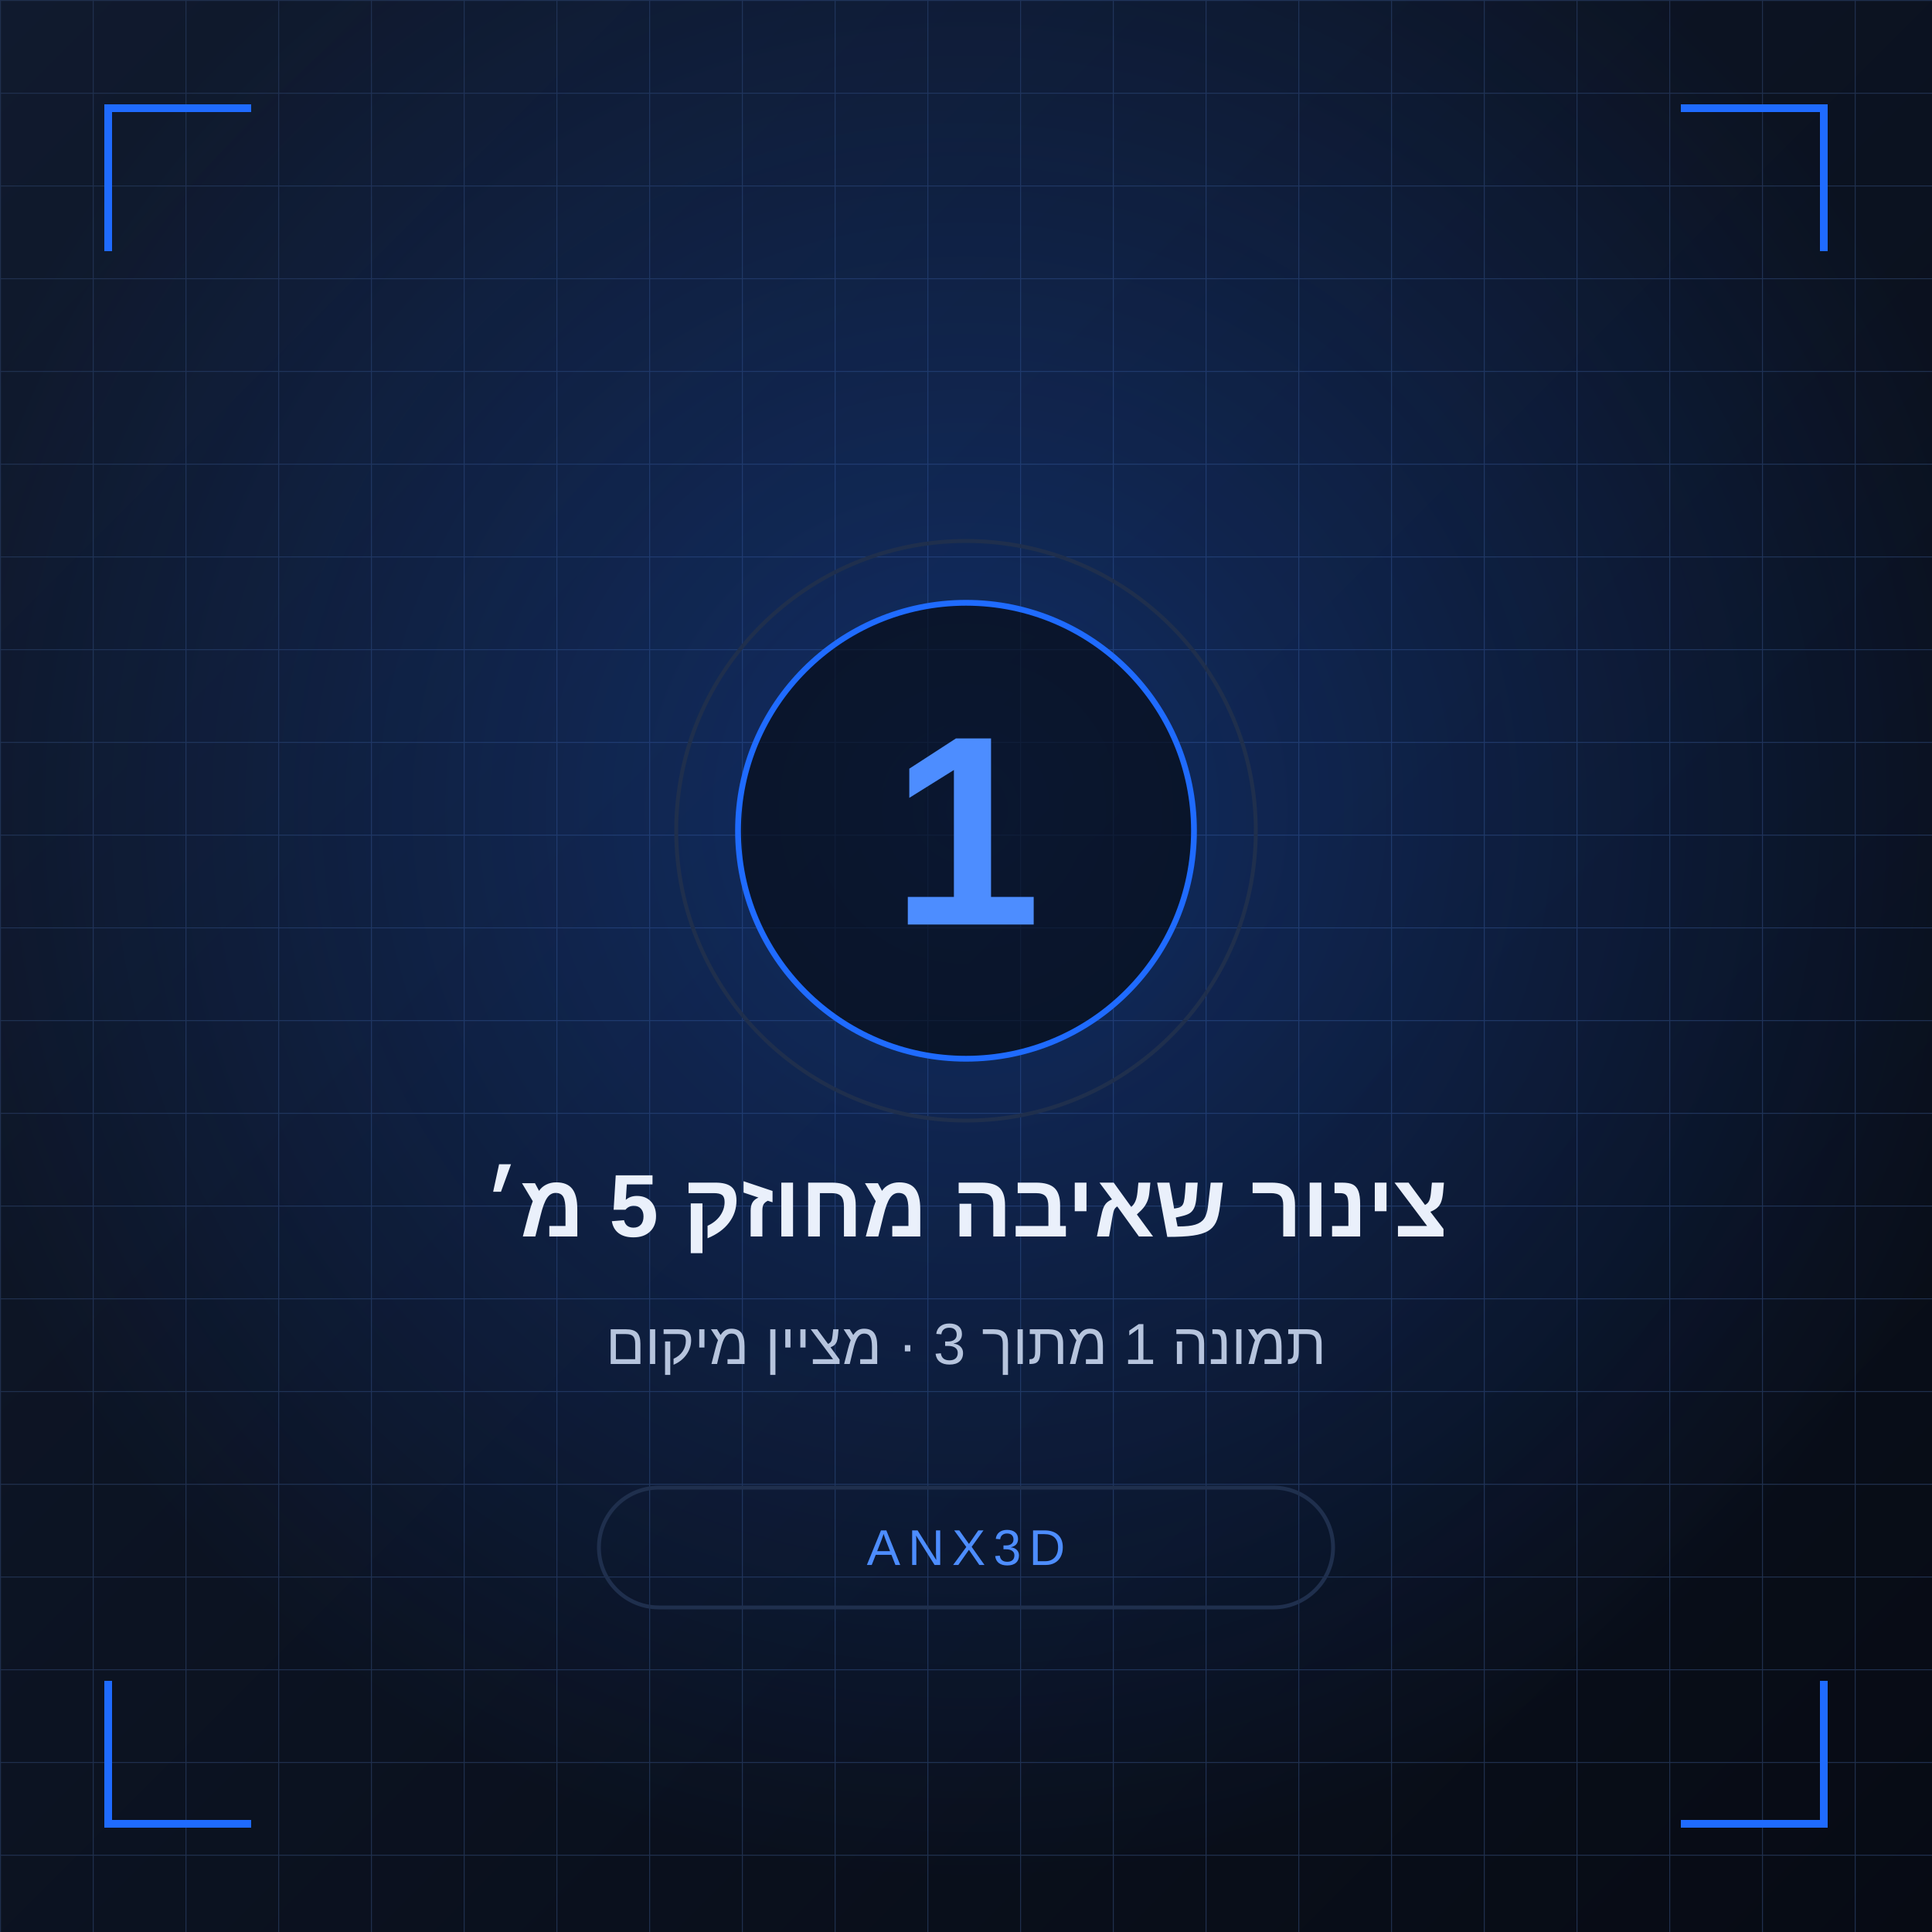
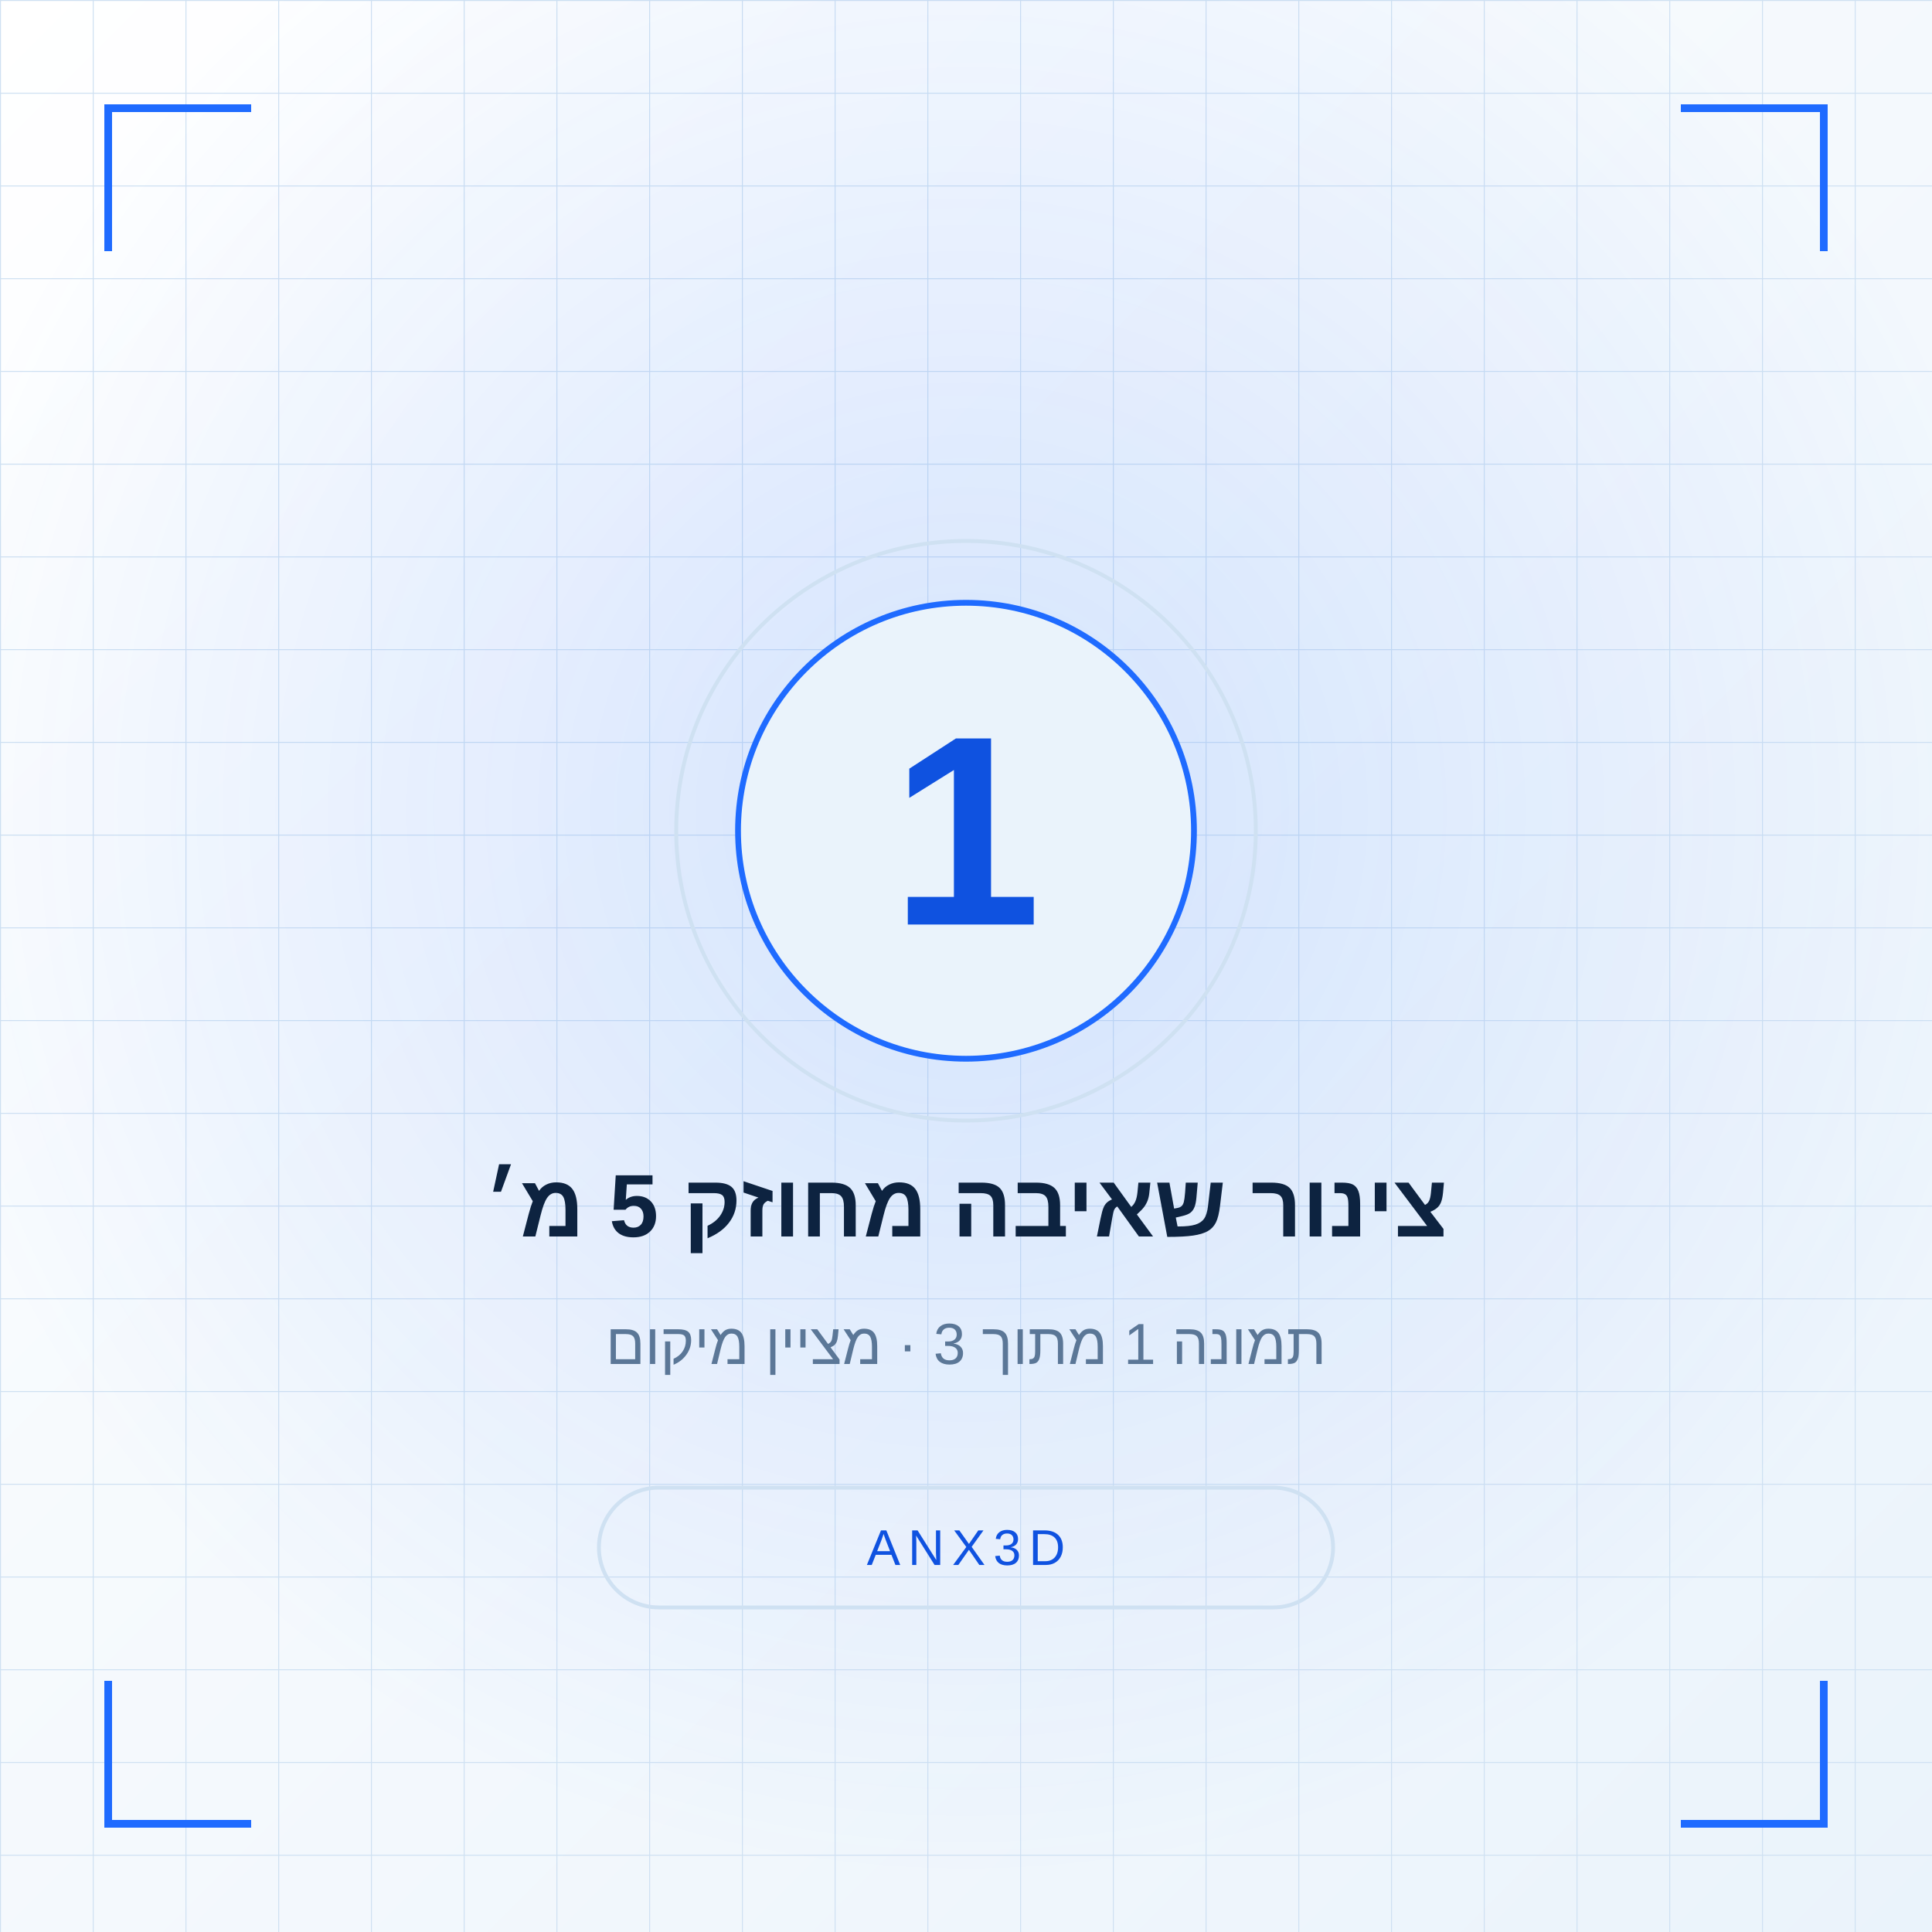
<svg xmlns="http://www.w3.org/2000/svg" width="1000" height="1000" viewBox="0 0 1000 1000" role="img" aria-label="צינור שאיבה מחוזק 5 מ׳ — תמונה 1 מתוך 3 (מציין מיקום)">
  <defs>
    <linearGradient id="bg" x1="0" y1="0" x2="1" y2="1">
-       <stop offset="0%" stop-color="#101a2e" />
-       <stop offset="100%" stop-color="#070b14" />
+       <stop offset="0%" stop-color="#ffffff" />
+       <stop offset="100%" stop-color="#eaf3fb" />
    </linearGradient>
    <pattern id="grid" width="48" height="48" patternUnits="userSpaceOnUse">
-       <path d="M48 0H0V48" fill="none" stroke="#1f2f4d" stroke-width="1" />
+       <path d="M48 0H0V48" fill="none" stroke="#cfe1f2" stroke-width="1" />
    </pattern>
    <radialGradient id="glow" cx="50%" cy="42%" r="55%">
-       <stop offset="0%" stop-color="#1f6bff" stop-opacity="0.30" />
+       <stop offset="0%" stop-color="#1f6bff" stop-opacity="0.16" />
      <stop offset="100%" stop-color="#1f6bff" stop-opacity="0" />
    </radialGradient>
  </defs>
  <rect width="1000" height="1000" fill="url(#bg)" />
  <rect width="1000" height="1000" fill="url(#grid)" />
  <rect width="1000" height="1000" fill="url(#glow)" />
  <path d="M56 128V56h72" fill="none" stroke="#1f6bff" stroke-width="4" stroke-linecap="square" />
  <path d="M872 56h72v72" fill="none" stroke="#1f6bff" stroke-width="4" stroke-linecap="square" />
  <path d="M944 872v72h-72" fill="none" stroke="#1f6bff" stroke-width="4" stroke-linecap="square" />
  <path d="M128 944H56v-72" fill="none" stroke="#1f6bff" stroke-width="4" stroke-linecap="square" />
-   <circle cx="500" cy="430" r="150" fill="none" stroke="#1f2f4d" stroke-width="2" />
-   <circle cx="500" cy="430" r="118" fill="#070b14" fill-opacity="0.65" stroke="#1f6bff" stroke-width="3" />
-   <text x="500" y="430" text-anchor="middle" dominant-baseline="central" font-family="Heebo, Arial, sans-serif" font-size="140" font-weight="700" fill="#4d8dff">1</text>
-   <text x="500" y="640" text-anchor="middle" direction="rtl" font-family="Heebo, Arial, sans-serif" font-size="46" font-weight="700" fill="#eaf0fb">צינור שאיבה מחוזק 5 מ׳</text>
-   <text x="500" y="706" text-anchor="middle" direction="rtl" font-family="Heebo, Arial, sans-serif" font-size="30" fill="#b6c4dd">תמונה 1 מתוך 3 · מציין מיקום</text>
-   <rect x="310" y="770" width="380" height="62" rx="31" fill="none" stroke="#1f2f4d" stroke-width="2" />
-   <text x="500" y="801" text-anchor="middle" dominant-baseline="central" font-family="Heebo, Arial, sans-serif" font-size="26" letter-spacing="4" fill="#4d8dff">ANX3D</text>
+   <circle cx="500" cy="430" r="150" fill="none" stroke="#cfe1f2" stroke-width="2" />
+   <circle cx="500" cy="430" r="118" fill="#eaf3fb" stroke="#1f6bff" stroke-width="3" />
+   <text x="500" y="430" text-anchor="middle" dominant-baseline="central" font-family="Heebo, Arial, sans-serif" font-size="140" font-weight="700" fill="#0f52e0">1</text>
+   <text x="500" y="640" text-anchor="middle" direction="rtl" font-family="Heebo, Arial, sans-serif" font-size="46" font-weight="700" fill="#0d2340">צינור שאיבה מחוזק 5 מ׳</text>
+   <text x="500" y="706" text-anchor="middle" direction="rtl" font-family="Heebo, Arial, sans-serif" font-size="30" fill="#5b7797">תמונה 1 מתוך 3 · מציין מיקום</text>
+   <rect x="310" y="770" width="380" height="62" rx="31" fill="none" stroke="#cfe1f2" stroke-width="2" />
+   <text x="500" y="801" text-anchor="middle" dominant-baseline="central" font-family="Heebo, Arial, sans-serif" font-size="26" letter-spacing="4" fill="#0f52e0">ANX3D</text>
</svg>
